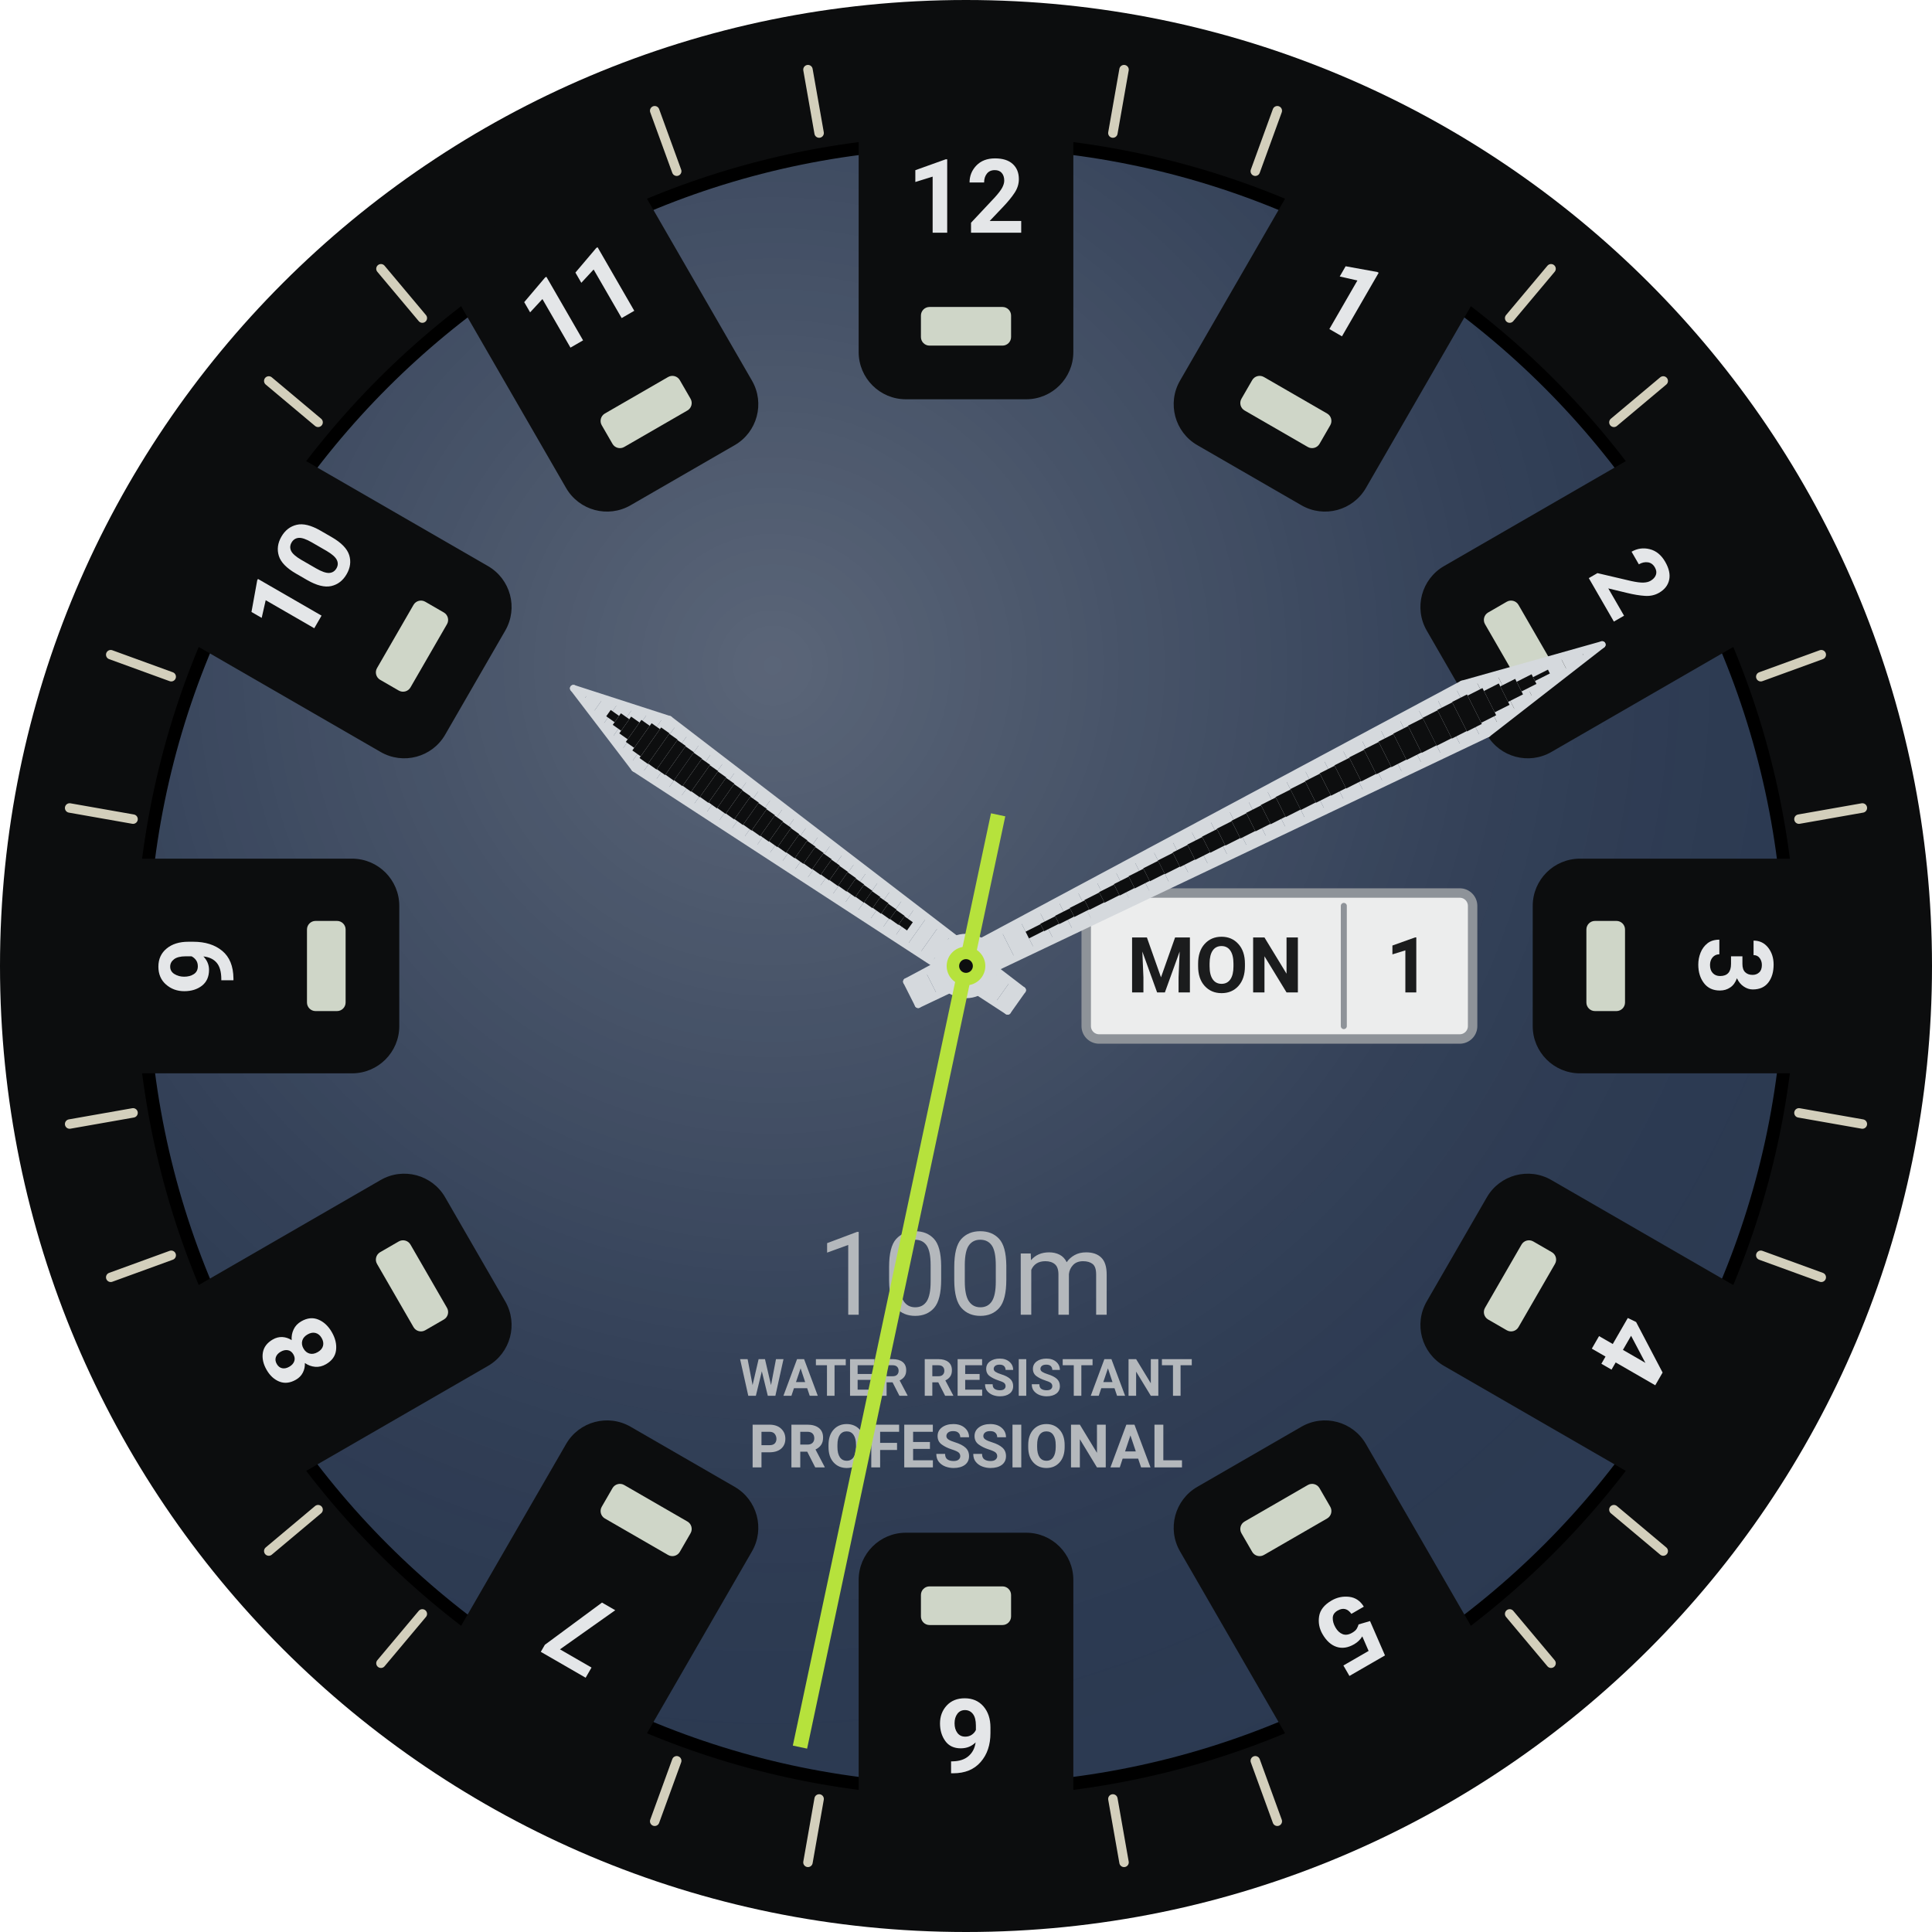
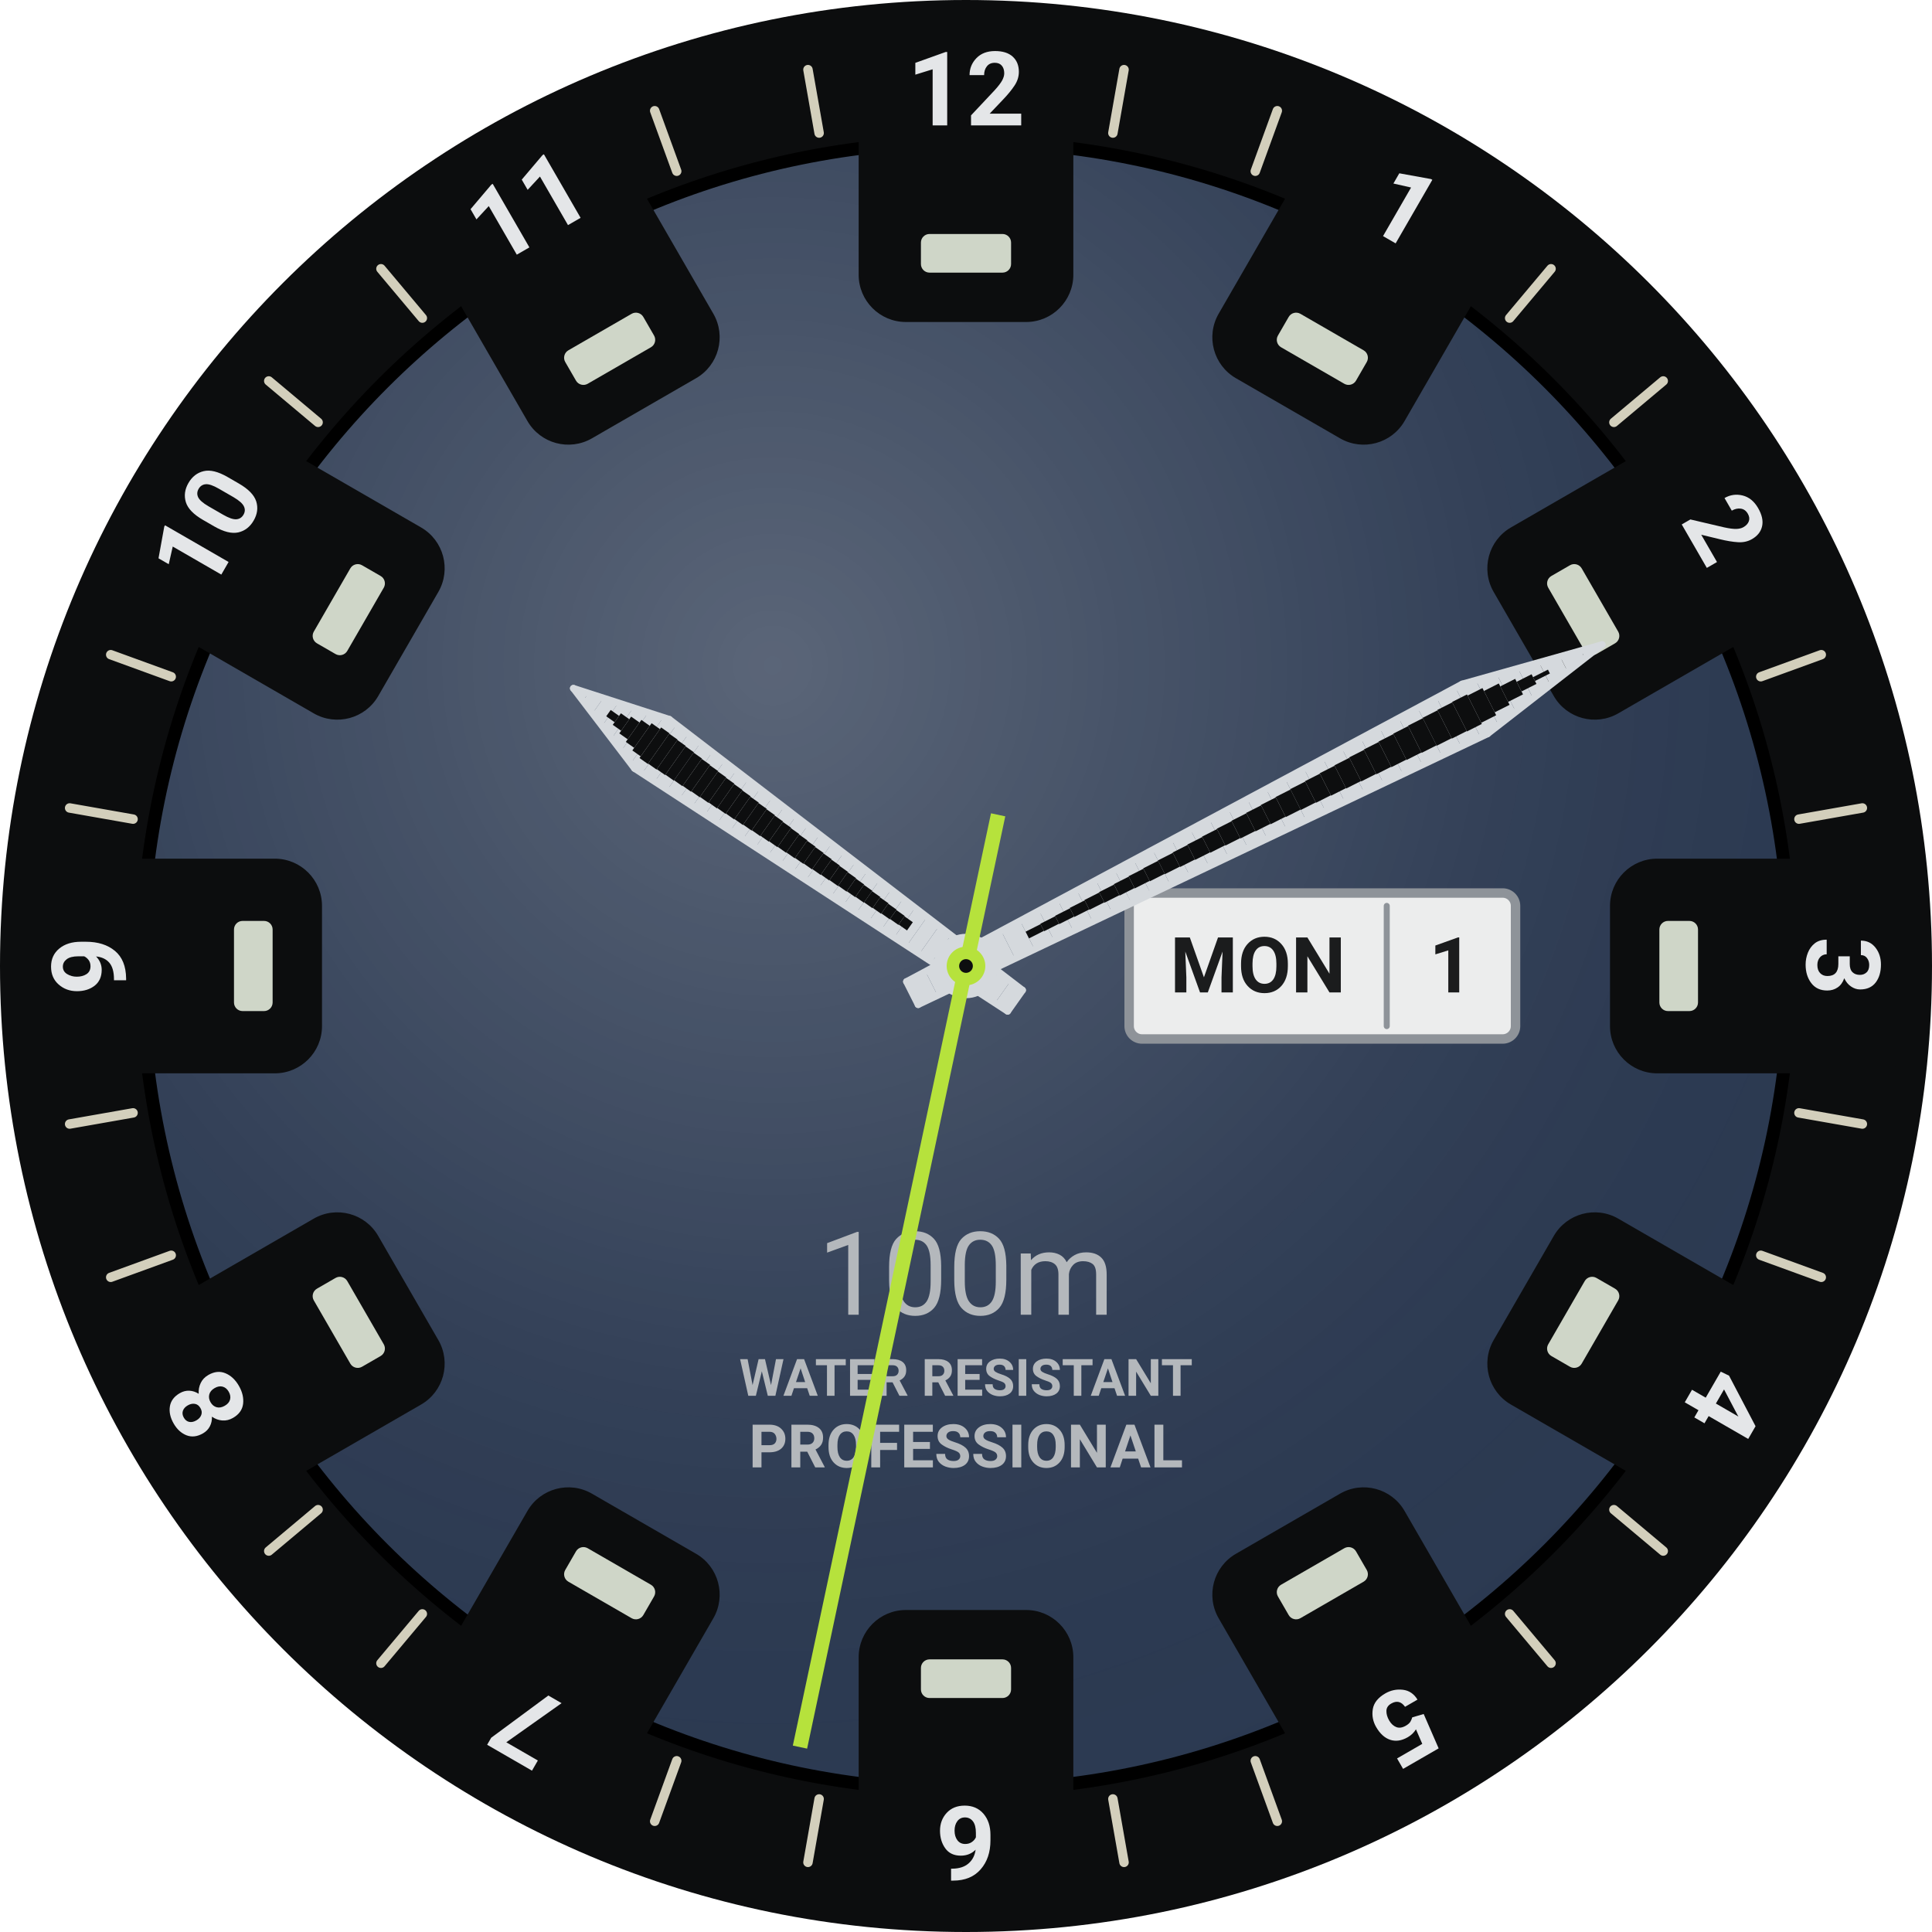
<svg xmlns="http://www.w3.org/2000/svg" viewBox="0 0 450 450" width="450" height="450">
  <defs>
    <radialGradient id="g" gradientUnits="userSpaceOnUse" cx="180.0" cy="155.0" r="384">
      <stop offset="0" stop-color="#FFFFFF" stop-opacity="0.220" />
      <stop offset="0.4" stop-color="#FFFFFF" stop-opacity="0.051" />
      <stop offset="0.7" stop-color="#000000" stop-opacity="0.000" />
      <stop offset="1" stop-color="#000000" stop-opacity="0.502" />
    </radialGradient>
    <clipPath id="c">
      <circle cx="225.0" cy="225.0" r="225.0" />
    </clipPath>
  </defs>
  <g clip-path="url(#c)">
    <rect width="450" height="450" fill="#0C0D0E" />
    <circle cx="225.0" cy="225.0" r="192" fill="#2C3A52" />
    <circle cx="225.0" cy="225.0" r="192" fill="url(#g)" stroke="#000" stroke-width="3" />
    <text x="225" y="297" font-family="Roboto, Segoe UI, sans-serif" font-size="27" font-weight="normal" fill="#B4B8BC" text-anchor="middle" dominant-baseline="central">100m</text>
    <text x="225" y="321" font-family="Roboto, Segoe UI, sans-serif" font-size="12" font-weight="bold" fill="#B4B8BC" text-anchor="middle" dominant-baseline="central">WATER RESISTANT</text>
    <text x="225" y="337" font-family="Roboto, Segoe UI, sans-serif" font-size="14" font-weight="bold" fill="#B4B8BC" text-anchor="middle" dominant-baseline="central">PROFESSIONAL</text>
-     <rect x="200" y="21" width="50" height="72" rx="11" fill="#0C0D0E" transform="rotate(0 225.0 225.0)" />
-     <rect x="214.5" y="71.5" width="21" height="9" rx="2" fill="#CFD6C8" transform="rotate(0 225.0 225.0)" />
-     <rect x="200" y="21" width="50" height="72" rx="11" fill="#0C0D0E" transform="rotate(30 225.0 225.0)" />
-     <rect x="214.5" y="71.5" width="21" height="9" rx="2" fill="#CFD6C8" transform="rotate(30 225.0 225.0)" />
-     <rect x="200" y="21" width="50" height="72" rx="11" fill="#0C0D0E" transform="rotate(60 225.0 225.0)" />
-     <rect x="214.5" y="71.5" width="21" height="9" rx="2" fill="#CFD6C8" transform="rotate(60 225.0 225.0)" />
-     <rect x="200" y="21" width="50" height="72" rx="11" fill="#0C0D0E" transform="rotate(90 225.0 225.0)" />
-     <rect x="214.5" y="71.5" width="21" height="9" rx="2" fill="#CFD6C8" transform="rotate(90 225.0 225.0)" />
-     <rect x="200" y="21" width="50" height="72" rx="11" fill="#0C0D0E" transform="rotate(120 225.0 225.0)" />
-     <rect x="214.5" y="71.5" width="21" height="9" rx="2" fill="#CFD6C8" transform="rotate(120 225.0 225.0)" />
-     <rect x="200" y="21" width="50" height="72" rx="11" fill="#0C0D0E" transform="rotate(150 225.0 225.0)" />
-     <rect x="214.5" y="71.5" width="21" height="9" rx="2" fill="#CFD6C8" transform="rotate(150 225.0 225.0)" />
-     <rect x="200" y="21" width="50" height="72" rx="11" fill="#0C0D0E" transform="rotate(180 225.0 225.0)" />
-     <rect x="214.5" y="71.5" width="21" height="9" rx="2" fill="#CFD6C8" transform="rotate(180 225.0 225.0)" />
-     <rect x="200" y="21" width="50" height="72" rx="11" fill="#0C0D0E" transform="rotate(210 225.0 225.0)" />
-     <rect x="214.5" y="71.5" width="21" height="9" rx="2" fill="#CFD6C8" transform="rotate(210 225.0 225.0)" />
-     <rect x="200" y="21" width="50" height="72" rx="11" fill="#0C0D0E" transform="rotate(240 225.0 225.0)" />
-     <rect x="214.5" y="71.5" width="21" height="9" rx="2" fill="#CFD6C8" transform="rotate(240 225.0 225.0)" />
-     <rect x="200" y="21" width="50" height="72" rx="11" fill="#0C0D0E" transform="rotate(270 225.0 225.0)" />
-     <rect x="214.5" y="71.5" width="21" height="9" rx="2" fill="#CFD6C8" transform="rotate(270 225.0 225.0)" />
-     <rect x="200" y="21" width="50" height="72" rx="11" fill="#0C0D0E" transform="rotate(300 225.0 225.0)" />
-     <rect x="214.5" y="71.5" width="21" height="9" rx="2" fill="#CFD6C8" transform="rotate(300 225.0 225.0)" />
-     <rect x="200" y="21" width="50" height="72" rx="11" fill="#0C0D0E" transform="rotate(330 225.0 225.0)" />
-     <rect x="214.5" y="71.5" width="21" height="9" rx="2" fill="#CFD6C8" transform="rotate(330 225.0 225.0)" />
+     <rect x="200" y="3" width="50" height="72" rx="11" fill="#0C0D0E" transform="rotate(0 225.0 225.0)" />
+     <rect x="214.5" y="54.5" width="21" height="9" rx="2" fill="#CFD6C8" transform="rotate(0 225.0 225.0)" />
+     <rect x="200" y="3" width="50" height="72" rx="11" fill="#0C0D0E" transform="rotate(30 225.0 225.0)" />
+     <rect x="214.5" y="54.5" width="21" height="9" rx="2" fill="#CFD6C8" transform="rotate(30 225.0 225.0)" />
+     <rect x="200" y="3" width="50" height="72" rx="11" fill="#0C0D0E" transform="rotate(60 225.0 225.0)" />
+     <rect x="214.5" y="54.5" width="21" height="9" rx="2" fill="#CFD6C8" transform="rotate(60 225.0 225.0)" />
+     <rect x="200" y="3" width="50" height="72" rx="11" fill="#0C0D0E" transform="rotate(90 225.0 225.0)" />
+     <rect x="214.5" y="54.5" width="21" height="9" rx="2" fill="#CFD6C8" transform="rotate(90 225.0 225.0)" />
+     <rect x="200" y="3" width="50" height="72" rx="11" fill="#0C0D0E" transform="rotate(120 225.0 225.0)" />
+     <rect x="214.5" y="54.5" width="21" height="9" rx="2" fill="#CFD6C8" transform="rotate(120 225.0 225.0)" />
+     <rect x="200" y="3" width="50" height="72" rx="11" fill="#0C0D0E" transform="rotate(150 225.0 225.0)" />
+     <rect x="214.5" y="54.5" width="21" height="9" rx="2" fill="#CFD6C8" transform="rotate(150 225.0 225.0)" />
+     <rect x="200" y="3" width="50" height="72" rx="11" fill="#0C0D0E" transform="rotate(180 225.0 225.0)" />
+     <rect x="214.5" y="54.5" width="21" height="9" rx="2" fill="#CFD6C8" transform="rotate(180 225.0 225.0)" />
+     <rect x="200" y="3" width="50" height="72" rx="11" fill="#0C0D0E" transform="rotate(210 225.0 225.0)" />
+     <rect x="214.5" y="54.5" width="21" height="9" rx="2" fill="#CFD6C8" transform="rotate(210 225.0 225.0)" />
+     <rect x="200" y="3" width="50" height="72" rx="11" fill="#0C0D0E" transform="rotate(240 225.0 225.0)" />
+     <rect x="214.5" y="54.5" width="21" height="9" rx="2" fill="#CFD6C8" transform="rotate(240 225.0 225.0)" />
+     <rect x="200" y="3" width="50" height="72" rx="11" fill="#0C0D0E" transform="rotate(270 225.0 225.0)" />
+     <rect x="214.5" y="54.5" width="21" height="9" rx="2" fill="#CFD6C8" transform="rotate(270 225.0 225.0)" />
+     <rect x="200" y="3" width="50" height="72" rx="11" fill="#0C0D0E" transform="rotate(300 225.0 225.0)" />
+     <rect x="214.5" y="54.5" width="21" height="9" rx="2" fill="#CFD6C8" transform="rotate(300 225.0 225.0)" />
+     <rect x="200" y="3" width="50" height="72" rx="11" fill="#0C0D0E" transform="rotate(330 225.0 225.0)" />
+     <rect x="214.5" y="54.5" width="21" height="9" rx="2" fill="#CFD6C8" transform="rotate(330 225.0 225.0)" />
    <line x1="259.21" y1="30.99" x2="261.81" y2="16.22" stroke="#D3CFBC" stroke-opacity="1.000" stroke-width="2.2" stroke-linecap="round" />
    <line x1="292.38" y1="39.88" x2="297.51" y2="25.79" stroke="#D3CFBC" stroke-opacity="1.000" stroke-width="2.2" stroke-linecap="round" />
    <line x1="351.63" y1="74.09" x2="361.27" y2="62.6" stroke="#D3CFBC" stroke-opacity="1.000" stroke-width="2.2" stroke-linecap="round" />
    <line x1="375.91" y1="98.37" x2="387.4" y2="88.73" stroke="#D3CFBC" stroke-opacity="1.000" stroke-width="2.2" stroke-linecap="round" />
    <line x1="410.12" y1="157.62" x2="424.21" y2="152.49" stroke="#D3CFBC" stroke-opacity="1.000" stroke-width="2.2" stroke-linecap="round" />
    <line x1="419.01" y1="190.79" x2="433.78" y2="188.19" stroke="#D3CFBC" stroke-opacity="1.000" stroke-width="2.2" stroke-linecap="round" />
    <line x1="419.01" y1="259.21" x2="433.78" y2="261.81" stroke="#D3CFBC" stroke-opacity="1.000" stroke-width="2.2" stroke-linecap="round" />
    <line x1="410.12" y1="292.38" x2="424.21" y2="297.51" stroke="#D3CFBC" stroke-opacity="1.000" stroke-width="2.2" stroke-linecap="round" />
    <line x1="375.91" y1="351.63" x2="387.4" y2="361.27" stroke="#D3CFBC" stroke-opacity="1.000" stroke-width="2.2" stroke-linecap="round" />
    <line x1="351.63" y1="375.91" x2="361.27" y2="387.4" stroke="#D3CFBC" stroke-opacity="1.000" stroke-width="2.2" stroke-linecap="round" />
    <line x1="292.38" y1="410.12" x2="297.51" y2="424.21" stroke="#D3CFBC" stroke-opacity="1.000" stroke-width="2.2" stroke-linecap="round" />
    <line x1="259.21" y1="419.01" x2="261.81" y2="433.78" stroke="#D3CFBC" stroke-opacity="1.000" stroke-width="2.2" stroke-linecap="round" />
    <line x1="190.79" y1="419.01" x2="188.19" y2="433.78" stroke="#D3CFBC" stroke-opacity="1.000" stroke-width="2.2" stroke-linecap="round" />
    <line x1="157.62" y1="410.12" x2="152.49" y2="424.21" stroke="#D3CFBC" stroke-opacity="1.000" stroke-width="2.2" stroke-linecap="round" />
    <line x1="98.37" y1="375.91" x2="88.73" y2="387.4" stroke="#D3CFBC" stroke-opacity="1.000" stroke-width="2.2" stroke-linecap="round" />
    <line x1="74.09" y1="351.63" x2="62.6" y2="361.27" stroke="#D3CFBC" stroke-opacity="1.000" stroke-width="2.2" stroke-linecap="round" />
    <line x1="39.88" y1="292.38" x2="25.79" y2="297.51" stroke="#D3CFBC" stroke-opacity="1.000" stroke-width="2.2" stroke-linecap="round" />
    <line x1="30.99" y1="259.21" x2="16.22" y2="261.81" stroke="#D3CFBC" stroke-opacity="1.000" stroke-width="2.2" stroke-linecap="round" />
    <line x1="30.99" y1="190.79" x2="16.22" y2="188.19" stroke="#D3CFBC" stroke-opacity="1.000" stroke-width="2.2" stroke-linecap="round" />
    <line x1="39.88" y1="157.62" x2="25.79" y2="152.49" stroke="#D3CFBC" stroke-opacity="1.000" stroke-width="2.2" stroke-linecap="round" />
    <line x1="74.09" y1="98.37" x2="62.6" y2="88.73" stroke="#D3CFBC" stroke-opacity="1.000" stroke-width="2.2" stroke-linecap="round" />
    <line x1="98.37" y1="74.09" x2="88.73" y2="62.6" stroke="#D3CFBC" stroke-opacity="1.000" stroke-width="2.2" stroke-linecap="round" />
    <line x1="157.62" y1="39.88" x2="152.49" y2="25.79" stroke="#D3CFBC" stroke-opacity="1.000" stroke-width="2.2" stroke-linecap="round" />
    <line x1="190.79" y1="30.99" x2="188.19" y2="16.22" stroke="#D3CFBC" stroke-opacity="1.000" stroke-width="2.2" stroke-linecap="round" />
-     <text x="314.5" y="69.98" font-family="Roboto, Segoe UI, sans-serif" font-size="24" font-weight="bold" fill="#E4E6E8" text-anchor="middle" dominant-baseline="central" transform="rotate(30 314.5 69.98)">1</text>
-     <text x="380.02" y="135.5" font-family="Roboto, Segoe UI, sans-serif" font-size="24" font-weight="bold" fill="#E4E6E8" text-anchor="middle" dominant-baseline="central" transform="rotate(60 380.02 135.5)">2</text>
-     <text x="404" y="225" font-family="Roboto, Segoe UI, sans-serif" font-size="24" font-weight="bold" fill="#E4E6E8" text-anchor="middle" dominant-baseline="central" transform="rotate(90 404 225)">3</text>
-     <text x="380.02" y="314.5" font-family="Roboto, Segoe UI, sans-serif" font-size="24" font-weight="bold" fill="#E4E6E8" text-anchor="middle" dominant-baseline="central" transform="rotate(120 380.02 314.5)">4</text>
-     <text x="314.5" y="380.02" font-family="Roboto, Segoe UI, sans-serif" font-size="24" font-weight="bold" fill="#E4E6E8" text-anchor="middle" dominant-baseline="central" transform="rotate(150 314.5 380.02)">5</text>
-     <text x="225" y="404" font-family="Roboto, Segoe UI, sans-serif" font-size="24" font-weight="bold" fill="#E4E6E8" text-anchor="middle" dominant-baseline="central" transform="rotate(180 225 404)">6</text>
-     <text x="135.5" y="380.02" font-family="Roboto, Segoe UI, sans-serif" font-size="24" font-weight="bold" fill="#E4E6E8" text-anchor="middle" dominant-baseline="central" transform="rotate(210 135.5 380.02)">7</text>
-     <text x="69.98" y="314.5" font-family="Roboto, Segoe UI, sans-serif" font-size="24" font-weight="bold" fill="#E4E6E8" text-anchor="middle" dominant-baseline="central" transform="rotate(240 69.98 314.5)">8</text>
-     <text x="46" y="225" font-family="Roboto, Segoe UI, sans-serif" font-size="24" font-weight="bold" fill="#E4E6E8" text-anchor="middle" dominant-baseline="central" transform="rotate(270 46 225)">9</text>
-     <text x="69.98" y="135.5" font-family="Roboto, Segoe UI, sans-serif" font-size="24" font-weight="bold" fill="#E4E6E8" text-anchor="middle" dominant-baseline="central" transform="rotate(300 69.98 135.5)">10</text>
-     <text x="135.5" y="69.98" font-family="Roboto, Segoe UI, sans-serif" font-size="24" font-weight="bold" fill="#E4E6E8" text-anchor="middle" dominant-baseline="central" transform="rotate(330 135.5 69.98)">11</text>
-     <text x="225" y="46" font-family="Roboto, Segoe UI, sans-serif" font-size="24" font-weight="bold" fill="#E4E6E8" text-anchor="middle" dominant-baseline="central" transform="rotate(360 225 46)">12</text>
-     <rect x="253" y="208" width="90" height="34" rx="3" fill="#ECEDED" stroke="#8E9399" stroke-width="2.2" />
-     <line x1="313" y1="211" x2="313" y2="239" stroke="#8E9399" stroke-opacity="1.000" stroke-width="1.4" stroke-linecap="round" />
-     <text x="283" y="225" font-family="Roboto, Segoe UI, sans-serif" font-size="18" font-weight="bold" fill="#1B1C1D" text-anchor="middle" dominant-baseline="central">MON</text>
-     <text x="328" y="225" font-family="Roboto, Segoe UI, sans-serif" font-size="18" font-weight="bold" fill="#1B1C1D" text-anchor="middle" dominant-baseline="central">1</text>
+     <text x="327" y="48.33" font-family="Roboto, Segoe UI, sans-serif" font-size="24" font-weight="bold" fill="#E4E6E8" text-anchor="middle" dominant-baseline="central" transform="rotate(30 327 48.33)">1</text>
+     <text x="401.67" y="123" font-family="Roboto, Segoe UI, sans-serif" font-size="24" font-weight="bold" fill="#E4E6E8" text-anchor="middle" dominant-baseline="central" transform="rotate(60 401.67 123)">2</text>
+     <text x="429" y="225" font-family="Roboto, Segoe UI, sans-serif" font-size="24" font-weight="bold" fill="#E4E6E8" text-anchor="middle" dominant-baseline="central" transform="rotate(90 429 225)">3</text>
+     <text x="401.67" y="327" font-family="Roboto, Segoe UI, sans-serif" font-size="24" font-weight="bold" fill="#E4E6E8" text-anchor="middle" dominant-baseline="central" transform="rotate(120 401.67 327)">4</text>
+     <text x="327" y="401.67" font-family="Roboto, Segoe UI, sans-serif" font-size="24" font-weight="bold" fill="#E4E6E8" text-anchor="middle" dominant-baseline="central" transform="rotate(150 327 401.67)">5</text>
+     <text x="225" y="429" font-family="Roboto, Segoe UI, sans-serif" font-size="24" font-weight="bold" fill="#E4E6E8" text-anchor="middle" dominant-baseline="central" transform="rotate(180 225 429)">6</text>
+     <text x="123" y="401.67" font-family="Roboto, Segoe UI, sans-serif" font-size="24" font-weight="bold" fill="#E4E6E8" text-anchor="middle" dominant-baseline="central" transform="rotate(210 123 401.67)">7</text>
+     <text x="48.33" y="327" font-family="Roboto, Segoe UI, sans-serif" font-size="24" font-weight="bold" fill="#E4E6E8" text-anchor="middle" dominant-baseline="central" transform="rotate(240 48.33 327)">8</text>
+     <text x="21" y="225" font-family="Roboto, Segoe UI, sans-serif" font-size="24" font-weight="bold" fill="#E4E6E8" text-anchor="middle" dominant-baseline="central" transform="rotate(270 21 225)">9</text>
+     <text x="48.33" y="123" font-family="Roboto, Segoe UI, sans-serif" font-size="24" font-weight="bold" fill="#E4E6E8" text-anchor="middle" dominant-baseline="central" transform="rotate(300 48.33 123)">10</text>
+     <text x="123" y="48.33" font-family="Roboto, Segoe UI, sans-serif" font-size="24" font-weight="bold" fill="#E4E6E8" text-anchor="middle" dominant-baseline="central" transform="rotate(330 123 48.33)">11</text>
+     <text x="225" y="21" font-family="Roboto, Segoe UI, sans-serif" font-size="24" font-weight="bold" fill="#E4E6E8" text-anchor="middle" dominant-baseline="central" transform="rotate(360 225 21)">12</text>
+     <rect x="263" y="208" width="90" height="34" rx="3" fill="#ECEDED" stroke="#8E9399" stroke-width="2.2" />
+     <line x1="323" y1="211" x2="323" y2="239" stroke="#8E9399" stroke-opacity="1.000" stroke-width="1.4" stroke-linecap="round" />
+     <text x="293" y="225" font-family="Roboto, Segoe UI, sans-serif" font-size="18" font-weight="bold" fill="#1B1C1D" text-anchor="middle" dominant-baseline="central">MON</text>
+     <text x="338" y="225" font-family="Roboto, Segoe UI, sans-serif" font-size="18" font-weight="bold" fill="#1B1C1D" text-anchor="middle" dominant-baseline="central">1</text>
    <g transform="rotate(305.27 225.0 225.0)">
      <line x1="225" y1="239" x2="225" y2="235.5" stroke="#D5D9DD" stroke-opacity="1.000" stroke-width="6" stroke-linecap="butt" />
      <line x1="225" y1="235.5" x2="225" y2="232" stroke="#D5D9DD" stroke-opacity="1.000" stroke-width="6" stroke-linecap="butt" />
      <line x1="225" y1="232" x2="225" y2="228.5" stroke="#D5D9DD" stroke-opacity="1.000" stroke-width="6" stroke-linecap="butt" />
      <line x1="225" y1="228.5" x2="225" y2="225" stroke="#D5D9DD" stroke-opacity="1.000" stroke-width="6" stroke-linecap="butt" />
      <line x1="225" y1="225" x2="225" y2="221.5" stroke="#D5D9DD" stroke-opacity="1.000" stroke-width="6.16" stroke-linecap="butt" />
      <line x1="225" y1="221.5" x2="225" y2="218" stroke="#D5D9DD" stroke-opacity="1.000" stroke-width="6.47" stroke-linecap="butt" />
      <line x1="225" y1="218" x2="225" y2="214.5" stroke="#D5D9DD" stroke-opacity="1.000" stroke-width="6.78" stroke-linecap="butt" />
      <line x1="225" y1="214.5" x2="225" y2="211" stroke="#D5D9DD" stroke-opacity="1.000" stroke-width="7.09" stroke-linecap="butt" />
      <line x1="225" y1="211" x2="225" y2="207.5" stroke="#D5D9DD" stroke-opacity="1.000" stroke-width="7.41" stroke-linecap="butt" />
      <line x1="225" y1="207.5" x2="225" y2="204" stroke="#D5D9DD" stroke-opacity="1.000" stroke-width="7.72" stroke-linecap="butt" />
      <line x1="225" y1="204" x2="225" y2="200.5" stroke="#D5D9DD" stroke-opacity="1.000" stroke-width="8.03" stroke-linecap="butt" />
      <line x1="225" y1="200.5" x2="225" y2="197" stroke="#D5D9DD" stroke-opacity="1.000" stroke-width="8.34" stroke-linecap="butt" />
      <line x1="225" y1="197" x2="225" y2="193.5" stroke="#D5D9DD" stroke-opacity="1.000" stroke-width="8.66" stroke-linecap="butt" />
      <line x1="225" y1="193.5" x2="225" y2="190" stroke="#D5D9DD" stroke-opacity="1.000" stroke-width="8.97" stroke-linecap="butt" />
      <line x1="225" y1="190" x2="225" y2="186.5" stroke="#D5D9DD" stroke-opacity="1.000" stroke-width="9.28" stroke-linecap="butt" />
      <line x1="225" y1="186.5" x2="225" y2="183" stroke="#D5D9DD" stroke-opacity="1.000" stroke-width="9.59" stroke-linecap="butt" />
      <line x1="225" y1="183" x2="225" y2="179.5" stroke="#D5D9DD" stroke-opacity="1.000" stroke-width="9.91" stroke-linecap="butt" />
      <line x1="225" y1="179.5" x2="225" y2="176" stroke="#D5D9DD" stroke-opacity="1.000" stroke-width="10.22" stroke-linecap="butt" />
      <line x1="225" y1="176" x2="225" y2="172.5" stroke="#D5D9DD" stroke-opacity="1.000" stroke-width="10.53" stroke-linecap="butt" />
      <line x1="225" y1="172.5" x2="225" y2="169" stroke="#D5D9DD" stroke-opacity="1.000" stroke-width="10.84" stroke-linecap="butt" />
      <line x1="225" y1="169" x2="225" y2="165.5" stroke="#D5D9DD" stroke-opacity="1.000" stroke-width="11.16" stroke-linecap="butt" />
      <line x1="225" y1="165.5" x2="225" y2="162" stroke="#D5D9DD" stroke-opacity="1.000" stroke-width="11.47" stroke-linecap="butt" />
      <line x1="225" y1="162" x2="225" y2="158.5" stroke="#D5D9DD" stroke-opacity="1.000" stroke-width="11.78" stroke-linecap="butt" />
      <line x1="225" y1="158.5" x2="225" y2="155" stroke="#D5D9DD" stroke-opacity="1.000" stroke-width="12.09" stroke-linecap="butt" />
      <line x1="225" y1="155" x2="225" y2="151.5" stroke="#D5D9DD" stroke-opacity="1.000" stroke-width="12.41" stroke-linecap="butt" />
      <line x1="225" y1="151.5" x2="225" y2="148" stroke="#D5D9DD" stroke-opacity="1.000" stroke-width="12.72" stroke-linecap="butt" />
      <line x1="225" y1="148" x2="225" y2="144.5" stroke="#D5D9DD" stroke-opacity="1.000" stroke-width="13.03" stroke-linecap="butt" />
      <line x1="225" y1="144.5" x2="225" y2="141" stroke="#D5D9DD" stroke-opacity="1.000" stroke-width="13.34" stroke-linecap="butt" />
      <line x1="225" y1="141" x2="225" y2="137.5" stroke="#D5D9DD" stroke-opacity="1.000" stroke-width="13.66" stroke-linecap="butt" />
      <line x1="225" y1="137.5" x2="225" y2="134" stroke="#D5D9DD" stroke-opacity="1.000" stroke-width="13.97" stroke-linecap="butt" />
      <line x1="225" y1="134" x2="225" y2="130.5" stroke="#D5D9DD" stroke-opacity="1.000" stroke-width="12.03" stroke-linecap="butt" />
      <line x1="225" y1="130.5" x2="225" y2="127" stroke="#D5D9DD" stroke-opacity="1.000" stroke-width="9.84" stroke-linecap="butt" />
      <line x1="225" y1="127" x2="225" y2="123.5" stroke="#D5D9DD" stroke-opacity="1.000" stroke-width="7.66" stroke-linecap="butt" />
      <line x1="225" y1="123.5" x2="225" y2="120" stroke="#D5D9DD" stroke-opacity="1.000" stroke-width="5.47" stroke-linecap="butt" />
      <line x1="225" y1="120" x2="225" y2="116.5" stroke="#D5D9DD" stroke-opacity="1.000" stroke-width="3.28" stroke-linecap="butt" />
      <line x1="225" y1="116.5" x2="225" y2="113" stroke="#D5D9DD" stroke-opacity="1.000" stroke-width="1.09" stroke-linecap="butt" />
      <line x1="222" y1="239" x2="218" y2="135.4" stroke="#D5D9DD" stroke-opacity="1.000" stroke-width="1.6" stroke-linecap="round" />
      <line x1="218" y1="135.4" x2="225" y2="113" stroke="#D5D9DD" stroke-opacity="1.000" stroke-width="1.6" stroke-linecap="round" />
      <line x1="225" y1="113" x2="232" y2="135.4" stroke="#D5D9DD" stroke-opacity="1.000" stroke-width="1.6" stroke-linecap="round" />
      <line x1="232" y1="135.4" x2="228" y2="239" stroke="#D5D9DD" stroke-opacity="1.000" stroke-width="1.6" stroke-linecap="round" />
      <line x1="228" y1="239" x2="222" y2="239" stroke="#D5D9DD" stroke-opacity="1.000" stroke-width="1.6" stroke-linecap="round" />
      <line x1="225" y1="209" x2="225" y2="206.61" stroke="#0D0E0F" stroke-opacity="1.000" stroke-width="2.34" stroke-linecap="butt" />
      <line x1="225" y1="206.61" x2="225" y2="204.22" stroke="#0D0E0F" stroke-opacity="1.000" stroke-width="2.55" stroke-linecap="butt" />
      <line x1="225" y1="204.22" x2="225" y2="201.83" stroke="#0D0E0F" stroke-opacity="1.000" stroke-width="2.76" stroke-linecap="butt" />
      <line x1="225" y1="201.83" x2="225" y2="199.44" stroke="#0D0E0F" stroke-opacity="1.000" stroke-width="2.98" stroke-linecap="butt" />
      <line x1="225" y1="199.44" x2="225" y2="197.06" stroke="#0D0E0F" stroke-opacity="1.000" stroke-width="3.19" stroke-linecap="butt" />
      <line x1="225" y1="197.06" x2="225" y2="194.67" stroke="#0D0E0F" stroke-opacity="1.000" stroke-width="3.4" stroke-linecap="butt" />
      <line x1="225" y1="194.67" x2="225" y2="192.28" stroke="#0D0E0F" stroke-opacity="1.000" stroke-width="3.61" stroke-linecap="butt" />
      <line x1="225" y1="192.28" x2="225" y2="189.89" stroke="#0D0E0F" stroke-opacity="1.000" stroke-width="3.83" stroke-linecap="butt" />
      <line x1="225" y1="189.89" x2="225" y2="187.5" stroke="#0D0E0F" stroke-opacity="1.000" stroke-width="4.04" stroke-linecap="butt" />
      <line x1="225" y1="187.5" x2="225" y2="185.11" stroke="#0D0E0F" stroke-opacity="1.000" stroke-width="4.25" stroke-linecap="butt" />
      <line x1="225" y1="185.11" x2="225" y2="182.72" stroke="#0D0E0F" stroke-opacity="1.000" stroke-width="4.47" stroke-linecap="butt" />
      <line x1="225" y1="182.72" x2="225" y2="180.33" stroke="#0D0E0F" stroke-opacity="1.000" stroke-width="4.68" stroke-linecap="butt" />
      <line x1="225" y1="180.33" x2="225" y2="177.94" stroke="#0D0E0F" stroke-opacity="1.000" stroke-width="4.89" stroke-linecap="butt" />
      <line x1="225" y1="177.94" x2="225" y2="175.56" stroke="#0D0E0F" stroke-opacity="1.000" stroke-width="5.11" stroke-linecap="butt" />
      <line x1="225" y1="175.56" x2="225" y2="173.17" stroke="#0D0E0F" stroke-opacity="1.000" stroke-width="5.32" stroke-linecap="butt" />
      <line x1="225" y1="173.17" x2="225" y2="170.78" stroke="#0D0E0F" stroke-opacity="1.000" stroke-width="5.53" stroke-linecap="butt" />
      <line x1="225" y1="170.78" x2="225" y2="168.39" stroke="#0D0E0F" stroke-opacity="1.000" stroke-width="5.75" stroke-linecap="butt" />
      <line x1="225" y1="168.39" x2="225" y2="166" stroke="#0D0E0F" stroke-opacity="1.000" stroke-width="5.96" stroke-linecap="butt" />
      <line x1="225" y1="166" x2="225" y2="163.61" stroke="#0D0E0F" stroke-opacity="1.000" stroke-width="6.17" stroke-linecap="butt" />
      <line x1="225" y1="163.61" x2="225" y2="161.22" stroke="#0D0E0F" stroke-opacity="1.000" stroke-width="6.39" stroke-linecap="butt" />
      <line x1="225" y1="161.22" x2="225" y2="158.83" stroke="#0D0E0F" stroke-opacity="1.000" stroke-width="6.6" stroke-linecap="butt" />
      <line x1="225" y1="158.83" x2="225" y2="156.44" stroke="#0D0E0F" stroke-opacity="1.000" stroke-width="6.81" stroke-linecap="butt" />
      <line x1="225" y1="156.44" x2="225" y2="154.06" stroke="#0D0E0F" stroke-opacity="1.000" stroke-width="7.03" stroke-linecap="butt" />
      <line x1="225" y1="154.06" x2="225" y2="151.67" stroke="#0D0E0F" stroke-opacity="1.000" stroke-width="7.24" stroke-linecap="butt" />
      <line x1="225" y1="151.67" x2="225" y2="149.28" stroke="#0D0E0F" stroke-opacity="1.000" stroke-width="7.45" stroke-linecap="butt" />
      <line x1="225" y1="149.28" x2="225" y2="146.89" stroke="#0D0E0F" stroke-opacity="1.000" stroke-width="7.67" stroke-linecap="butt" />
      <line x1="225" y1="146.89" x2="225" y2="144.5" stroke="#0D0E0F" stroke-opacity="1.000" stroke-width="7.88" stroke-linecap="butt" />
      <line x1="225" y1="144.5" x2="225" y2="142.11" stroke="#0D0E0F" stroke-opacity="1.000" stroke-width="8.09" stroke-linecap="butt" />
      <line x1="225" y1="142.11" x2="225" y2="139.72" stroke="#0D0E0F" stroke-opacity="1.000" stroke-width="8.31" stroke-linecap="butt" />
      <line x1="225" y1="139.72" x2="225" y2="137.33" stroke="#0D0E0F" stroke-opacity="1.000" stroke-width="8.52" stroke-linecap="butt" />
      <line x1="225" y1="137.33" x2="225" y2="134.94" stroke="#0D0E0F" stroke-opacity="1.000" stroke-width="8.73" stroke-linecap="butt" />
      <line x1="225" y1="134.94" x2="225" y2="132.56" stroke="#0D0E0F" stroke-opacity="1.000" stroke-width="7.77" stroke-linecap="butt" />
      <line x1="225" y1="132.56" x2="225" y2="130.17" stroke="#0D0E0F" stroke-opacity="1.000" stroke-width="6.28" stroke-linecap="butt" />
      <line x1="225" y1="130.17" x2="225" y2="127.78" stroke="#0D0E0F" stroke-opacity="1.000" stroke-width="4.78" stroke-linecap="butt" />
      <line x1="225" y1="127.78" x2="225" y2="125.39" stroke="#0D0E0F" stroke-opacity="1.000" stroke-width="3.29" stroke-linecap="butt" />
      <line x1="225" y1="125.39" x2="225" y2="123" stroke="#0D0E0F" stroke-opacity="1.000" stroke-width="1.8" stroke-linecap="butt" />
    </g>
    <g transform="rotate(63.2 225.0 225.0)">
      <line x1="225" y1="239" x2="225" y2="234" stroke="#D5D9DD" stroke-opacity="1.000" stroke-width="6" stroke-linecap="butt" />
      <line x1="225" y1="234" x2="225" y2="229" stroke="#D5D9DD" stroke-opacity="1.000" stroke-width="6" stroke-linecap="butt" />
      <line x1="225" y1="229" x2="225" y2="224" stroke="#D5D9DD" stroke-opacity="1.000" stroke-width="6" stroke-linecap="butt" />
      <line x1="225" y1="224" x2="225" y2="219" stroke="#D5D9DD" stroke-opacity="1.000" stroke-width="6.18" stroke-linecap="butt" />
      <line x1="225" y1="219" x2="225" y2="214" stroke="#D5D9DD" stroke-opacity="1.000" stroke-width="6.45" stroke-linecap="butt" />
      <line x1="225" y1="214" x2="225" y2="209" stroke="#D5D9DD" stroke-opacity="1.000" stroke-width="6.71" stroke-linecap="butt" />
      <line x1="225" y1="209" x2="225" y2="204" stroke="#D5D9DD" stroke-opacity="1.000" stroke-width="6.98" stroke-linecap="butt" />
      <line x1="225" y1="204" x2="225" y2="199" stroke="#D5D9DD" stroke-opacity="1.000" stroke-width="7.24" stroke-linecap="butt" />
      <line x1="225" y1="199" x2="225" y2="194" stroke="#D5D9DD" stroke-opacity="1.000" stroke-width="7.5" stroke-linecap="butt" />
      <line x1="225" y1="194" x2="225" y2="189" stroke="#D5D9DD" stroke-opacity="1.000" stroke-width="7.77" stroke-linecap="butt" />
      <line x1="225" y1="189" x2="225" y2="184" stroke="#D5D9DD" stroke-opacity="1.000" stroke-width="8.03" stroke-linecap="butt" />
      <line x1="225" y1="184" x2="225" y2="179" stroke="#D5D9DD" stroke-opacity="1.000" stroke-width="8.29" stroke-linecap="butt" />
      <line x1="225" y1="179" x2="225" y2="174" stroke="#D5D9DD" stroke-opacity="1.000" stroke-width="8.56" stroke-linecap="butt" />
      <line x1="225" y1="174" x2="225" y2="169" stroke="#D5D9DD" stroke-opacity="1.000" stroke-width="8.82" stroke-linecap="butt" />
      <line x1="225" y1="169" x2="225" y2="164" stroke="#D5D9DD" stroke-opacity="1.000" stroke-width="9.08" stroke-linecap="butt" />
      <line x1="225" y1="164" x2="225" y2="159" stroke="#D5D9DD" stroke-opacity="1.000" stroke-width="9.35" stroke-linecap="butt" />
      <line x1="225" y1="159" x2="225" y2="154" stroke="#D5D9DD" stroke-opacity="1.000" stroke-width="9.61" stroke-linecap="butt" />
      <line x1="225" y1="154" x2="225" y2="149" stroke="#D5D9DD" stroke-opacity="1.000" stroke-width="9.87" stroke-linecap="butt" />
      <line x1="225" y1="149" x2="225" y2="144" stroke="#D5D9DD" stroke-opacity="1.000" stroke-width="10.14" stroke-linecap="butt" />
      <line x1="225" y1="144" x2="225" y2="139" stroke="#D5D9DD" stroke-opacity="1.000" stroke-width="10.4" stroke-linecap="butt" />
      <line x1="225" y1="139" x2="225" y2="134" stroke="#D5D9DD" stroke-opacity="1.000" stroke-width="10.66" stroke-linecap="butt" />
      <line x1="225" y1="134" x2="225" y2="129" stroke="#D5D9DD" stroke-opacity="1.000" stroke-width="10.93" stroke-linecap="butt" />
      <line x1="225" y1="129" x2="225" y2="124" stroke="#D5D9DD" stroke-opacity="1.000" stroke-width="11.19" stroke-linecap="butt" />
      <line x1="225" y1="124" x2="225" y2="119" stroke="#D5D9DD" stroke-opacity="1.000" stroke-width="11.46" stroke-linecap="butt" />
      <line x1="225" y1="119" x2="225" y2="114" stroke="#D5D9DD" stroke-opacity="1.000" stroke-width="11.72" stroke-linecap="butt" />
      <line x1="225" y1="114" x2="225" y2="109" stroke="#D5D9DD" stroke-opacity="1.000" stroke-width="11.98" stroke-linecap="butt" />
      <line x1="225" y1="109" x2="225" y2="104" stroke="#D5D9DD" stroke-opacity="1.000" stroke-width="12.25" stroke-linecap="butt" />
      <line x1="225" y1="104" x2="225" y2="99" stroke="#D5D9DD" stroke-opacity="1.000" stroke-width="12.51" stroke-linecap="butt" />
      <line x1="225" y1="99" x2="225" y2="94" stroke="#D5D9DD" stroke-opacity="1.000" stroke-width="12.77" stroke-linecap="butt" />
      <line x1="225" y1="94" x2="225" y2="89" stroke="#D5D9DD" stroke-opacity="1.000" stroke-width="12.73" stroke-linecap="butt" />
      <line x1="225" y1="89" x2="225" y2="84" stroke="#D5D9DD" stroke-opacity="1.000" stroke-width="10.77" stroke-linecap="butt" />
      <line x1="225" y1="84" x2="225" y2="79" stroke="#D5D9DD" stroke-opacity="1.000" stroke-width="8.81" stroke-linecap="butt" />
      <line x1="225" y1="79" x2="225" y2="74" stroke="#D5D9DD" stroke-opacity="1.000" stroke-width="6.85" stroke-linecap="butt" />
      <line x1="225" y1="74" x2="225" y2="69" stroke="#D5D9DD" stroke-opacity="1.000" stroke-width="4.89" stroke-linecap="butt" />
      <line x1="225" y1="69" x2="225" y2="64" stroke="#D5D9DD" stroke-opacity="1.000" stroke-width="2.94" stroke-linecap="butt" />
      <line x1="225" y1="64" x2="225" y2="59" stroke="#D5D9DD" stroke-opacity="1.000" stroke-width="0.98" stroke-linecap="butt" />
      <line x1="222" y1="239" x2="218.5" y2="92.2" stroke="#D5D9DD" stroke-opacity="1.000" stroke-width="1.6" stroke-linecap="round" />
      <line x1="218.5" y1="92.2" x2="225" y2="59" stroke="#D5D9DD" stroke-opacity="1.000" stroke-width="1.6" stroke-linecap="round" />
      <line x1="225" y1="59" x2="231.5" y2="92.2" stroke="#D5D9DD" stroke-opacity="1.000" stroke-width="1.6" stroke-linecap="round" />
      <line x1="231.5" y1="92.2" x2="228" y2="239" stroke="#D5D9DD" stroke-opacity="1.000" stroke-width="1.6" stroke-linecap="round" />
      <line x1="228" y1="239" x2="222" y2="239" stroke="#D5D9DD" stroke-opacity="1.000" stroke-width="1.6" stroke-linecap="round" />
      <line x1="225" y1="209" x2="225" y2="205.11" stroke="#0D0E0F" stroke-opacity="1.000" stroke-width="1.75" stroke-linecap="butt" />
      <line x1="225" y1="205.11" x2="225" y2="201.22" stroke="#0D0E0F" stroke-opacity="1.000" stroke-width="1.95" stroke-linecap="butt" />
      <line x1="225" y1="201.22" x2="225" y2="197.33" stroke="#0D0E0F" stroke-opacity="1.000" stroke-width="2.16" stroke-linecap="butt" />
      <line x1="225" y1="197.33" x2="225" y2="193.44" stroke="#0D0E0F" stroke-opacity="1.000" stroke-width="2.36" stroke-linecap="butt" />
      <line x1="225" y1="193.44" x2="225" y2="189.56" stroke="#0D0E0F" stroke-opacity="1.000" stroke-width="2.57" stroke-linecap="butt" />
      <line x1="225" y1="189.56" x2="225" y2="185.67" stroke="#0D0E0F" stroke-opacity="1.000" stroke-width="2.77" stroke-linecap="butt" />
      <line x1="225" y1="185.67" x2="225" y2="181.78" stroke="#0D0E0F" stroke-opacity="1.000" stroke-width="2.98" stroke-linecap="butt" />
      <line x1="225" y1="181.78" x2="225" y2="177.89" stroke="#0D0E0F" stroke-opacity="1.000" stroke-width="3.18" stroke-linecap="butt" />
      <line x1="225" y1="177.89" x2="225" y2="174" stroke="#0D0E0F" stroke-opacity="1.000" stroke-width="3.39" stroke-linecap="butt" />
      <line x1="225" y1="174" x2="225" y2="170.11" stroke="#0D0E0F" stroke-opacity="1.000" stroke-width="3.59" stroke-linecap="butt" />
      <line x1="225" y1="170.11" x2="225" y2="166.22" stroke="#0D0E0F" stroke-opacity="1.000" stroke-width="3.8" stroke-linecap="butt" />
      <line x1="225" y1="166.22" x2="225" y2="162.33" stroke="#0D0E0F" stroke-opacity="1.000" stroke-width="4" stroke-linecap="butt" />
      <line x1="225" y1="162.33" x2="225" y2="158.44" stroke="#0D0E0F" stroke-opacity="1.000" stroke-width="4.21" stroke-linecap="butt" />
      <line x1="225" y1="158.44" x2="225" y2="154.56" stroke="#0D0E0F" stroke-opacity="1.000" stroke-width="4.41" stroke-linecap="butt" />
      <line x1="225" y1="154.56" x2="225" y2="150.67" stroke="#0D0E0F" stroke-opacity="1.000" stroke-width="4.62" stroke-linecap="butt" />
      <line x1="225" y1="150.67" x2="225" y2="146.78" stroke="#0D0E0F" stroke-opacity="1.000" stroke-width="4.82" stroke-linecap="butt" />
      <line x1="225" y1="146.78" x2="225" y2="142.89" stroke="#0D0E0F" stroke-opacity="1.000" stroke-width="5.03" stroke-linecap="butt" />
      <line x1="225" y1="142.89" x2="225" y2="139" stroke="#0D0E0F" stroke-opacity="1.000" stroke-width="5.23" stroke-linecap="butt" />
      <line x1="225" y1="139" x2="225" y2="135.11" stroke="#0D0E0F" stroke-opacity="1.000" stroke-width="5.44" stroke-linecap="butt" />
      <line x1="225" y1="135.11" x2="225" y2="131.22" stroke="#0D0E0F" stroke-opacity="1.000" stroke-width="5.64" stroke-linecap="butt" />
      <line x1="225" y1="131.22" x2="225" y2="127.33" stroke="#0D0E0F" stroke-opacity="1.000" stroke-width="5.85" stroke-linecap="butt" />
      <line x1="225" y1="127.33" x2="225" y2="123.44" stroke="#0D0E0F" stroke-opacity="1.000" stroke-width="6.05" stroke-linecap="butt" />
      <line x1="225" y1="123.44" x2="225" y2="119.56" stroke="#0D0E0F" stroke-opacity="1.000" stroke-width="6.26" stroke-linecap="butt" />
      <line x1="225" y1="119.56" x2="225" y2="115.67" stroke="#0D0E0F" stroke-opacity="1.000" stroke-width="6.46" stroke-linecap="butt" />
      <line x1="225" y1="115.67" x2="225" y2="111.78" stroke="#0D0E0F" stroke-opacity="1.000" stroke-width="6.67" stroke-linecap="butt" />
      <line x1="225" y1="111.78" x2="225" y2="107.89" stroke="#0D0E0F" stroke-opacity="1.000" stroke-width="6.87" stroke-linecap="butt" />
      <line x1="225" y1="107.89" x2="225" y2="104" stroke="#0D0E0F" stroke-opacity="1.000" stroke-width="7.08" stroke-linecap="butt" />
      <line x1="225" y1="104" x2="225" y2="100.11" stroke="#0D0E0F" stroke-opacity="1.000" stroke-width="7.28" stroke-linecap="butt" />
      <line x1="225" y1="100.11" x2="225" y2="96.22" stroke="#0D0E0F" stroke-opacity="1.000" stroke-width="7.49" stroke-linecap="butt" />
      <line x1="225" y1="96.22" x2="225" y2="92.33" stroke="#0D0E0F" stroke-opacity="1.000" stroke-width="7.69" stroke-linecap="butt" />
      <line x1="225" y1="92.33" x2="225" y2="88.44" stroke="#0D0E0F" stroke-opacity="1.000" stroke-width="7.09" stroke-linecap="butt" />
      <line x1="225" y1="88.44" x2="225" y2="84.56" stroke="#0D0E0F" stroke-opacity="1.000" stroke-width="5.57" stroke-linecap="butt" />
      <line x1="225" y1="84.56" x2="225" y2="80.67" stroke="#0D0E0F" stroke-opacity="1.000" stroke-width="4.05" stroke-linecap="butt" />
      <line x1="225" y1="80.67" x2="225" y2="76.78" stroke="#0D0E0F" stroke-opacity="1.000" stroke-width="2.52" stroke-linecap="butt" />
      <line x1="225" y1="76.78" x2="225" y2="72.89" stroke="#0D0E0F" stroke-opacity="1.000" stroke-width="1" stroke-linecap="butt" />
    </g>
    <circle cx="225" cy="225" r="7.5" fill="#D5D9DD" fill-opacity="1.000" />
    <g transform="rotate(192 225.0 225.0)">
      <line x1="225" y1="261" x2="225" y2="39" stroke="#B6E23C" stroke-opacity="1.000" stroke-width="3.4" stroke-linecap="butt" />
      <circle cx="225" cy="225" r="4.5" fill="#B6E23C" fill-opacity="1.000" />
      <circle cx="225" cy="225" r="1.6" fill="#0D0E0F" fill-opacity="1.000" />
    </g>
  </g>
</svg>
